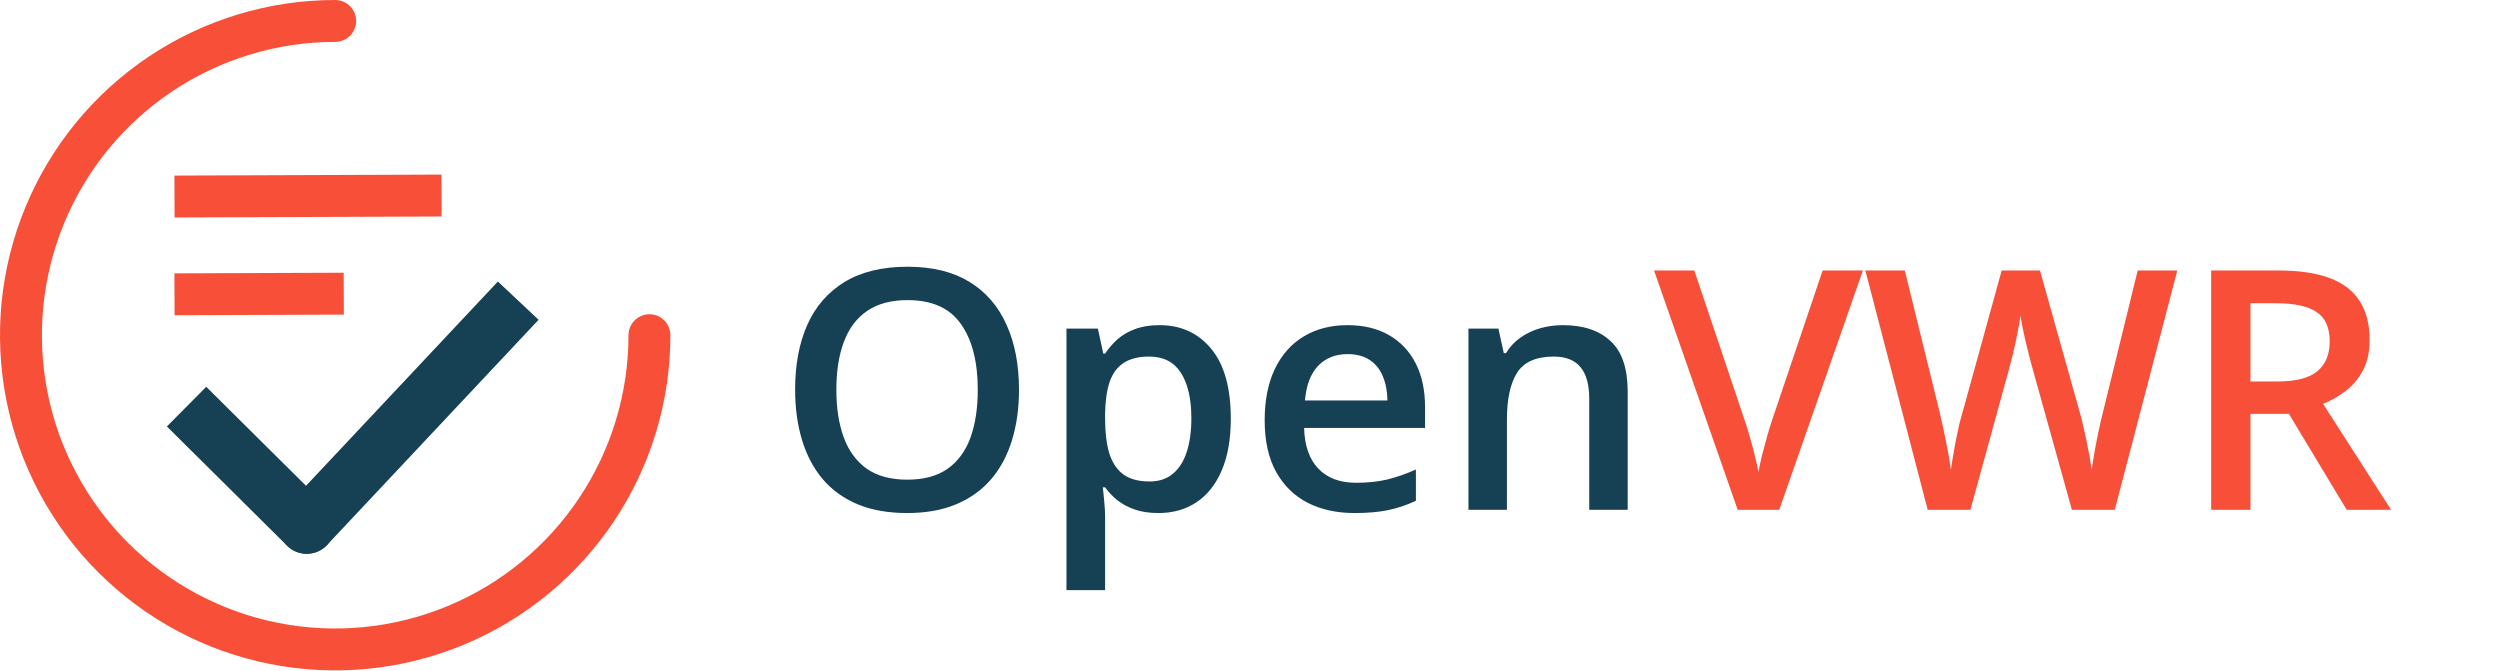
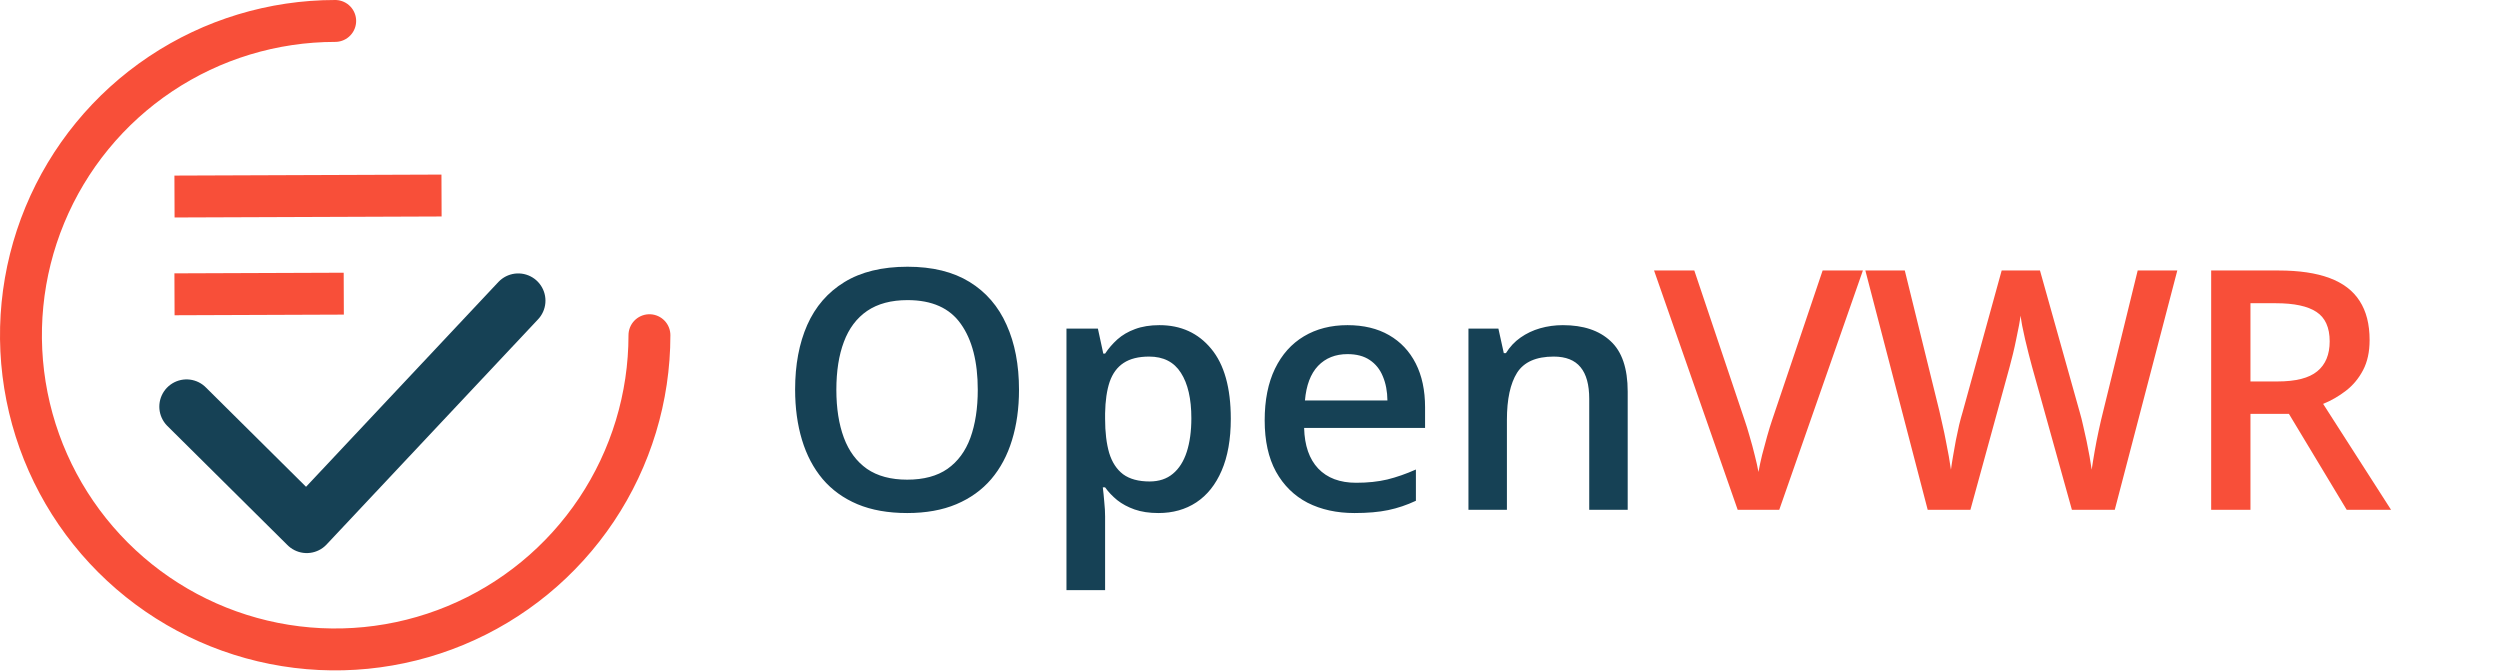
<svg xmlns="http://www.w3.org/2000/svg" viewBox="0 0 179 48" width="179" height="48" fill="none" role="img" aria-label="OpenVWR">
-   <path d="M20.504 36.281C19.748 37.086 19.788 38.352 20.593 39.108C21.398 39.864 22.663 39.825 23.42 39.019L21.962 37.65L20.504 36.281ZM21.962 37.65L23.42 39.019L38.563 22.896L37.105 21.527L35.648 20.157L20.504 36.281L21.962 37.65Z" fill="#164155" />
-   <path d="M20.553 39.07C21.338 39.848 22.604 39.843 23.382 39.059C24.16 38.274 24.155 37.008 23.37 36.23L21.962 37.65L20.553 39.07ZM21.962 37.65L23.37 36.23L14.766 27.695L13.357 29.115L11.949 30.535L20.553 39.07L21.962 37.65Z" fill="#164155" />
+   <path d="M13.357 29.115L21.962 37.65L37.105 21.527" stroke="#164155" stroke-width="3.9" stroke-linecap="round" stroke-linejoin="round" />
  <line x1="12.494" y1="14.072" x2="31.614" y2="14" stroke="#F84F39" stroke-width="3" />
  <line x1="12.494" y1="21.072" x2="24.614" y2="21.026" stroke="#F84F39" stroke-width="3" />
  <path d="M46.5 24C46.5 28.45 45.18 32.8 42.708 36.5C40.236 40.2 36.722 43.084 32.61 44.787C28.499 46.49 23.975 46.936 19.61 46.068C15.246 45.2 11.237 43.057 8.09 39.91C4.943 36.763 2.8 32.754 1.932 28.39C1.064 24.025 1.51 19.501 3.213 15.39C4.916 11.278 7.8 7.764 11.5 5.292C15.2 2.82 19.55 1.5 24 1.5" stroke="#F84F39" stroke-width="3" stroke-linecap="round" />
  <path d="M72.961 27.91C72.961 29.23 72.793 30.434 72.457 31.52C72.129 32.598 71.633 33.527 70.969 34.309C70.305 35.082 69.473 35.68 68.473 36.102C67.473 36.523 66.301 36.734 64.957 36.734C63.59 36.734 62.402 36.523 61.395 36.102C60.395 35.68 59.562 35.078 58.898 34.297C58.242 33.516 57.75 32.582 57.422 31.496C57.094 30.41 56.93 29.207 56.93 27.887C56.93 26.121 57.219 24.582 57.797 23.27C58.383 21.949 59.27 20.926 60.457 20.199C61.652 19.465 63.16 19.098 64.981 19.098C66.762 19.098 68.242 19.461 69.422 20.188C70.602 20.914 71.484 21.938 72.07 23.258C72.664 24.57 72.961 26.121 72.961 27.91ZM59.883 27.91C59.883 29.23 60.062 30.375 60.422 31.344C60.781 32.305 61.332 33.047 62.074 33.57C62.824 34.086 63.785 34.344 64.957 34.344C66.137 34.344 67.098 34.086 67.84 33.57C68.582 33.047 69.129 32.305 69.481 31.344C69.832 30.375 70.008 29.23 70.008 27.91C70.008 25.902 69.606 24.332 68.801 23.199C68.004 22.059 66.731 21.488 64.981 21.488C63.809 21.488 62.844 21.746 62.086 22.262C61.336 22.777 60.781 23.516 60.422 24.477C60.062 25.43 59.883 26.574 59.883 27.91ZM83.016 23.281C84.555 23.281 85.789 23.844 86.719 24.969C87.656 26.094 88.125 27.766 88.125 29.984C88.125 31.453 87.906 32.691 87.469 33.699C87.039 34.699 86.434 35.457 85.652 35.973C84.879 36.48 83.977 36.734 82.945 36.734C82.289 36.734 81.719 36.648 81.234 36.477C80.75 36.305 80.336 36.082 79.992 35.809C79.648 35.527 79.359 35.223 79.125 34.895H78.961C79 35.207 79.035 35.555 79.066 35.938C79.106 36.312 79.125 36.656 79.125 36.969V42.254H76.359V23.527H78.609L78.996 25.32H79.125C79.367 24.953 79.66 24.613 80.004 24.301C80.356 23.988 80.777 23.742 81.269 23.562C81.769 23.375 82.352 23.281 83.016 23.281ZM82.277 25.531C81.519 25.531 80.91 25.684 80.449 25.988C79.996 26.285 79.664 26.734 79.453 27.336C79.25 27.938 79.141 28.691 79.125 29.598V29.984C79.125 30.945 79.223 31.762 79.418 32.434C79.621 33.098 79.953 33.605 80.414 33.957C80.883 34.301 81.516 34.473 82.312 34.473C82.984 34.473 83.539 34.289 83.977 33.922C84.422 33.555 84.754 33.031 84.973 32.352C85.191 31.672 85.301 30.871 85.301 29.949C85.301 28.551 85.051 27.465 84.551 26.691C84.059 25.918 83.301 25.531 82.277 25.531ZM96.481 23.281C97.637 23.281 98.629 23.52 99.457 23.996C100.285 24.473 100.922 25.148 101.367 26.023C101.812 26.898 102.035 27.945 102.035 29.164V30.641H93.375C93.406 31.898 93.742 32.867 94.383 33.547C95.031 34.227 95.938 34.566 97.102 34.566C97.93 34.566 98.672 34.488 99.328 34.332C99.992 34.168 100.676 33.93 101.379 33.617V35.855C100.73 36.16 100.07 36.383 99.398 36.523C98.727 36.664 97.922 36.734 96.984 36.734C95.711 36.734 94.59 36.488 93.621 35.996C92.66 35.496 91.906 34.754 91.359 33.77C90.82 32.785 90.551 31.562 90.551 30.102C90.551 28.648 90.797 27.414 91.289 26.398C91.781 25.383 92.473 24.609 93.363 24.078C94.254 23.547 95.293 23.281 96.481 23.281ZM96.481 25.355C95.613 25.355 94.91 25.637 94.371 26.199C93.84 26.762 93.527 27.586 93.434 28.672H99.34C99.332 28.023 99.223 27.449 99.012 26.949C98.809 26.449 98.496 26.059 98.074 25.777C97.66 25.496 97.129 25.355 96.481 25.355ZM111.902 23.281C113.363 23.281 114.5 23.66 115.312 24.418C116.133 25.168 116.543 26.375 116.543 28.039V36.5H113.789V28.555C113.789 27.547 113.582 26.793 113.168 26.293C112.754 25.785 112.113 25.531 111.246 25.531C109.988 25.531 109.113 25.918 108.621 26.691C108.137 27.465 107.895 28.586 107.895 30.055V36.5H105.141V23.527H107.285L107.672 25.285H107.824C108.105 24.832 108.453 24.461 108.867 24.172C109.289 23.875 109.758 23.652 110.273 23.504C110.797 23.355 111.34 23.281 111.902 23.281Z" fill="#164155" />
  <path d="M133.383 19.367L127.395 36.5H124.418L118.43 19.367H121.312L124.922 30.102C125.031 30.414 125.148 30.793 125.273 31.238C125.406 31.684 125.527 32.133 125.637 32.586C125.754 33.039 125.844 33.441 125.906 33.793C125.969 33.441 126.055 33.039 126.164 32.586C126.281 32.133 126.402 31.684 126.527 31.238C126.652 30.793 126.77 30.41 126.879 30.09L130.5 19.367H133.383ZM155.895 19.367L151.418 36.5H148.348L145.488 26.234C145.418 25.984 145.34 25.688 145.254 25.344C145.168 25 145.082 24.648 144.996 24.289C144.918 23.93 144.848 23.602 144.785 23.305C144.73 23 144.691 22.766 144.668 22.602C144.652 22.766 144.617 22.996 144.562 23.293C144.508 23.59 144.441 23.918 144.363 24.277C144.293 24.629 144.215 24.98 144.129 25.332C144.043 25.676 143.965 25.98 143.895 26.246L141.082 36.5H138.023L133.559 19.367H136.383L138.855 29.41C138.934 29.73 139.012 30.078 139.09 30.453C139.176 30.82 139.254 31.191 139.324 31.566C139.402 31.941 139.473 32.309 139.535 32.668C139.598 33.02 139.648 33.34 139.688 33.629C139.727 33.332 139.777 33.004 139.84 32.645C139.902 32.277 139.969 31.906 140.039 31.531C140.117 31.148 140.195 30.781 140.273 30.43C140.359 30.078 140.445 29.762 140.531 29.48L143.32 19.367H146.062L148.91 29.516C148.996 29.805 149.078 30.129 149.156 30.488C149.242 30.848 149.324 31.215 149.402 31.59C149.48 31.965 149.551 32.328 149.613 32.68C149.676 33.031 149.727 33.348 149.766 33.629C149.82 33.246 149.891 32.809 149.977 32.316C150.062 31.824 150.16 31.324 150.27 30.816C150.379 30.309 150.488 29.84 150.598 29.41L153.059 19.367H155.895ZM163.137 19.367C164.613 19.367 165.832 19.547 166.793 19.906C167.762 20.266 168.48 20.812 168.949 21.547C169.426 22.281 169.664 23.215 169.664 24.348C169.664 25.191 169.508 25.91 169.195 26.504C168.883 27.098 168.473 27.59 167.965 27.98C167.457 28.371 166.914 28.684 166.336 28.918L171.199 36.5H168.023L163.887 29.633H161.133V36.5H158.32V19.367H163.137ZM162.949 21.711H161.133V27.312H163.078C164.383 27.312 165.328 27.07 165.914 26.586C166.508 26.102 166.805 25.387 166.805 24.441C166.805 23.449 166.488 22.746 165.855 22.332C165.23 21.918 164.262 21.711 162.949 21.711Z" fill="#F84F39" />
</svg>
